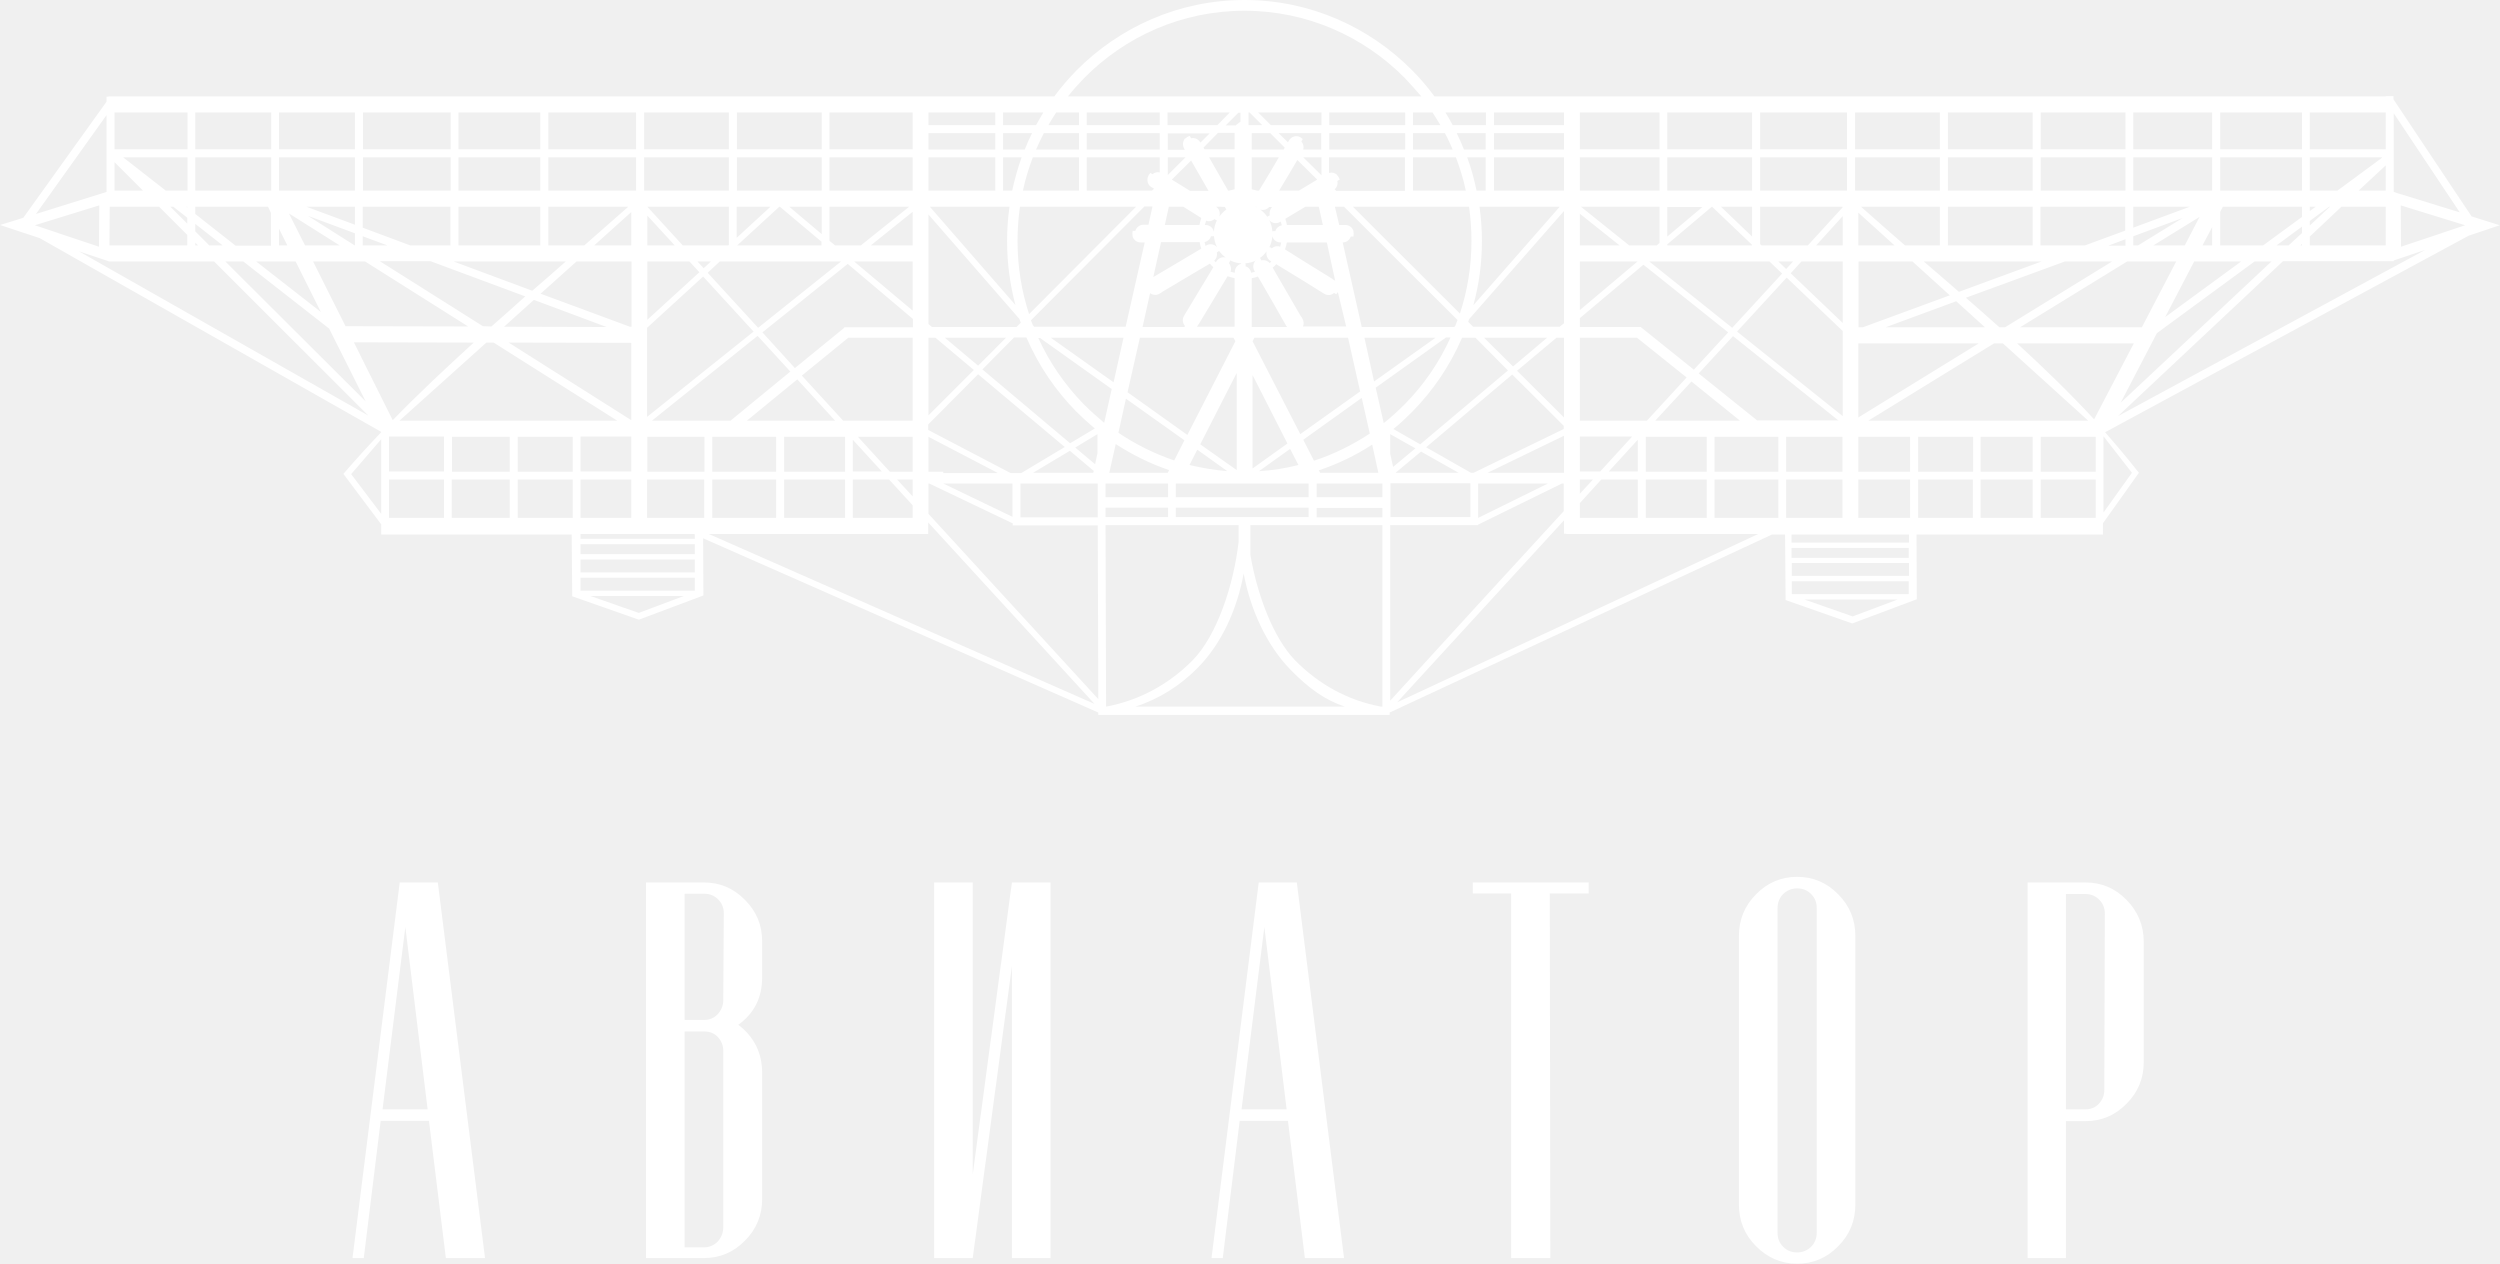
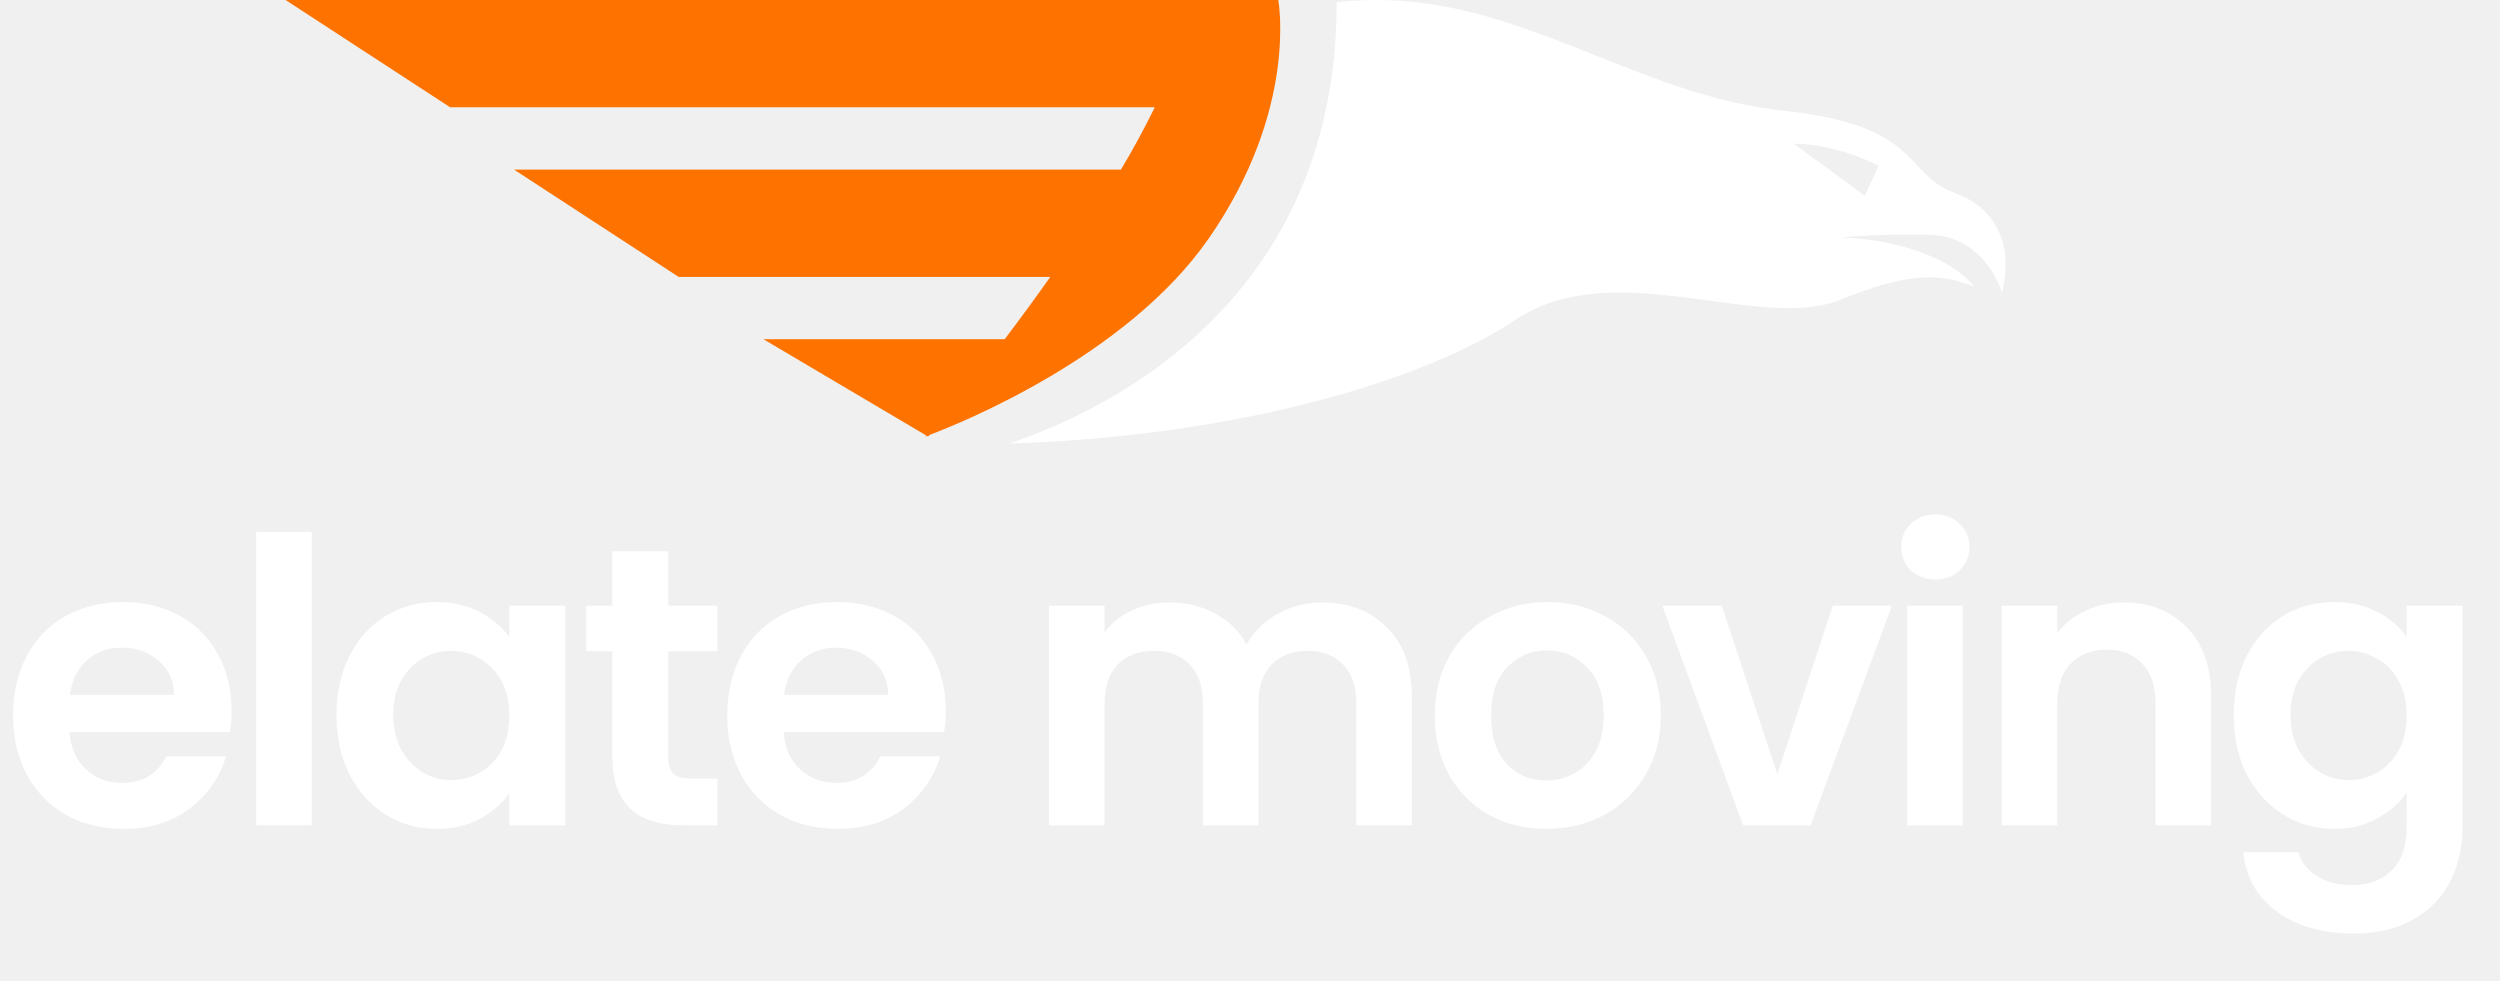
- <svg xmlns="http://www.w3.org/2000/svg" width="186" height="94" viewBox="0 0 186 94" fill="none">
-   <g clip-path="url(#clip0_601_4087)">
-     <path fill-rule="evenodd" clip-rule="evenodd" d="M75.925 35.974V38.491H81.673V35.974H75.925ZM86.903 36.993V35.974H82.252V36.993H86.903ZM86.903 38.471V37.772H82.252V38.471H86.903ZM97.96 37.792V38.491H102.85V37.792H97.96ZM97.96 35.974V36.993H102.85V35.974H97.96ZM97.361 36.993V35.974H87.481V36.993H97.361ZM97.361 38.471V37.772H87.481V38.471H97.361ZM109.396 38.471V35.954H103.449V38.471H109.396ZM58.341 32.498V35.095H62.872V32.498H58.341ZM52.992 32.498V35.095H57.742V32.498H52.992ZM43.192 41.227H51.694V40.488H43.192V41.227ZM43.192 42.586H51.694V41.627H43.192V42.586ZM43.192 43.944H51.694V42.985H43.192V43.944ZM38.521 32.498V35.095H42.613V32.498H38.521ZM33.631 32.498V35.095H37.922V32.498H33.631ZM13.931 8.369H8.523V11.106H13.951V8.369H13.931ZM20.758 17.018V18.257H21.376L20.758 17.018ZM20.179 11.705H14.53V14.182H20.179V11.705ZM20.179 8.369H14.53V11.106H20.179V8.369ZM26.406 11.705H20.758V14.182H26.406V11.705ZM26.406 8.369H20.758V11.106H26.406V8.369ZM33.532 11.705H27.005V14.182H33.532V11.705ZM33.532 8.369H27.005V11.106H33.532V8.369ZM40.198 15.38H34.11V18.257H40.198V15.38ZM40.198 11.705H34.11V14.182H40.198V11.705ZM40.198 8.369H34.11V11.106H40.198V8.369ZM47.323 11.705H40.797V14.182H47.323V11.705V11.705ZM47.323 8.369H40.797V11.106H47.323V8.369V8.369ZM54.229 11.705H47.922V14.182H54.229V11.705ZM54.229 8.369H47.922V11.106H54.229V8.369ZM61.135 11.705H54.828V14.182H61.135V11.705ZM61.135 8.369H54.828V11.106H61.135V8.369ZM86.284 9.907H80.855V11.126H86.284V9.907ZM86.284 8.369H80.855V9.308H86.284V8.369ZM104.546 9.907H98.898V11.126H104.546V9.907ZM104.546 8.369H98.898V9.308H104.546V8.369ZM130.354 11.705H124.047V14.182H130.354V11.705ZM130.354 8.369H124.047V11.106H130.354V8.369ZM137.419 11.705H130.952V14.182H137.419V11.705ZM137.419 8.369H130.952V11.106H137.419V8.369ZM144.325 11.705H138.018V14.182H144.325V11.705ZM144.325 8.369H138.018V11.106H144.325V8.369ZM151.231 18.257V15.38H144.924V18.257H151.231ZM151.231 11.705H144.924V14.182H151.231V11.705ZM151.231 8.369H144.924V11.106H151.231V8.369ZM158.137 11.705H151.83V14.182H158.137V11.705ZM158.137 8.369H151.83V11.106H158.137V8.369ZM164.584 16.898L163.865 18.257H164.584V16.898ZM164.584 11.705H158.716V14.182H164.584V11.705ZM164.584 8.369H158.716V11.106H164.584V8.369ZM171.27 11.705H165.183V14.182H171.27V11.705ZM171.27 8.369H165.183V11.106H171.27V8.369ZM177.497 8.369H171.849V11.106H177.497V8.369ZM10.638 14.182L8.523 12.065V14.182H10.638ZM14.73 18.257L14.53 18.057V18.257H14.73ZM19.061 19.455L23.871 23.21L21.995 19.455H19.061ZM14.53 15.92L17.524 18.277H20.159V15.84L19.939 15.38H14.53V15.92ZM13.852 15.38L13.931 15.44V15.38H13.852ZM9.161 11.705L12.335 14.182H13.951V11.705H9.161ZM13.931 16.199L12.894 15.38H12.674L13.931 16.639V16.199ZM16.566 18.257L14.53 16.659V17.218L15.568 18.257H16.566ZM24.49 24.449L18.103 19.455H16.766L27.204 29.862L24.49 24.449ZM25.268 18.257L21.496 15.88L22.694 18.257H25.268ZM27.165 19.455H23.292L25.707 24.269L34.829 24.289L27.165 19.455ZM26.985 16.938L30.518 18.257H33.511V15.38H26.985V16.938ZM22.793 15.38L26.406 16.719V15.38H22.793ZM26.406 17.358L22.913 16.059L26.386 18.257H26.406V17.358ZM28.821 18.257L26.985 17.578V18.257H28.821ZM163.646 16.139L160.213 18.257H162.548L163.646 16.139ZM150.293 24.349H159.354L161.909 19.455H158.257L150.293 24.349ZM158.137 17.797L156.86 18.277H158.137V17.797ZM162.388 16.219L158.716 17.578V18.257H159.075L162.388 16.219ZM158.716 16.938L162.927 15.38H158.716V16.938ZM155.123 18.257L158.117 17.158V15.38H151.81V18.257H155.123ZM171.27 18.137L171.15 18.257H171.27V18.137ZM174.204 15.38L171.849 17.598V18.257H177.497V15.38H174.204ZM177.497 12.304L175.481 14.182H177.497V12.304V12.304ZM167.737 19.455L160.472 24.788L157.778 29.962L168.995 19.455H167.737ZM171.27 16.858L169.374 18.257H170.272L171.27 17.338V16.858ZM173.286 15.38L171.849 16.439V16.779L173.346 15.38H173.286ZM173.905 14.182L177.158 11.785L177.238 11.705H171.849V14.182H173.905ZM171.849 15.7L172.288 15.38H171.849V15.7ZM168.376 18.257L171.27 16.139V15.38H165.382L165.183 15.76V18.257H168.376ZM161.091 23.59L166.739 19.455H163.246L161.091 23.59ZM28.941 35.075H33.032V32.478H28.941V35.075ZM48.162 32.498V35.095H52.413V32.498H48.162ZM46.964 35.075V32.478H43.192V35.075H46.964ZM46.964 25.507L37.843 25.488L46.964 31.26V25.507ZM138.258 31.06L147.219 25.547H138.258V31.06ZM82.292 52.573C84.787 52.114 87.002 50.875 88.719 49.137C90.555 47.28 91.793 43.484 92.152 40.309V39.07H82.252L82.292 52.573ZM100.056 52.573C98.618 52.093 97.401 51.255 96.004 49.816C94.228 47.999 93.01 45.302 92.531 42.666C92.052 45.282 90.914 47.859 89.118 49.677C87.821 50.995 86.264 51.994 84.467 52.573H100.056V52.573ZM93.03 39.07V41.287C93.529 44.224 94.727 47.459 96.363 49.137C98.1 50.895 100.255 52.114 102.75 52.573H102.85V39.07H93.03ZM117.54 11.705V14.182H123.468V11.705H117.54ZM117.54 8.369V11.106H123.468V8.369H117.54ZM116.362 9.308V8.369H111.153V9.308H116.362ZM116.362 11.126V9.907H111.153V11.126H116.362ZM116.362 14.182V11.705H111.153V14.182H116.362ZM69.079 11.705V14.182H74.049V11.705H69.079ZM69.079 9.907V11.126H74.049V9.907H69.079ZM69.079 8.369V9.308H74.049V8.369H69.079ZM67.901 11.126V8.369H61.714V11.106H67.901V11.126ZM67.901 14.182V11.705H61.714V14.182H67.901ZM126.981 32.498H122.45V35.095H126.981V32.498ZM132.31 32.498H127.559V35.095H132.31V32.498ZM137.08 32.498H132.889V35.095H137.08V32.498ZM142.11 32.498H138.258V35.095H142.11V32.498ZM146.78 32.498H142.708V35.095H146.8V32.498H146.78ZM151.231 32.498H147.359V35.095H151.231V32.498ZM155.921 32.498H151.83V35.095H155.921V32.498ZM33.032 38.531V35.675H28.941V38.531H33.032ZM37.922 38.531V35.675H33.611V38.531H37.922ZM42.613 38.531V35.675H38.521V38.531H42.613ZM46.964 38.531V35.675H43.192V38.531H46.964ZM52.393 38.531V35.675H48.142V38.531H52.393ZM57.742 38.531V35.675H52.992V38.531H57.742ZM62.872 38.531V35.675H58.341V38.531H62.872ZM126.981 38.531V35.675H122.45V38.531H126.981ZM132.31 38.531V35.675H127.559V38.531H132.31ZM137.08 38.531V35.675H132.889V38.531H137.08ZM142.11 38.531V35.675H138.258V38.531H142.11ZM146.78 38.531V35.675H142.708V38.531H146.78ZM151.231 38.531V35.675H147.359V38.531H151.231ZM155.921 38.531V35.675H151.83V38.531H155.921ZM183.405 16.759L178.615 15.28L178.635 18.357L183.405 16.759ZM180.431 18.596L178.096 19.375V19.435H177.897H177.877H169.853L157.578 30.96L180.431 18.596ZM178.336 14.362L183.006 15.8L178.096 8.429V14.282L178.336 14.362ZM7.924 14.282V8.569L2.675 15.92L7.924 14.282ZM8.143 18.257H13.931V17.478L11.836 15.38H8.163L8.143 18.257ZM5.868 18.696L27.404 30.921L15.928 19.455H8.143H8.083V19.435L5.868 18.696ZM43.93 44.343L47.523 45.602L50.876 44.343H43.93ZM133.308 43.245V44.204H142.01V43.245H133.308ZM133.308 41.886V42.845H142.03V41.886H133.308ZM133.288 40.768V41.507H142.01V40.768H133.288ZM142.03 39.769H133.288V40.368H142.03V39.769ZM134.246 44.603L137.838 45.861L141.192 44.603H134.246ZM28.362 32.678L26.127 35.275L28.362 38.231V32.678ZM36.186 25.488L29.719 31.3H45.926L36.725 25.488H36.186ZM39.719 22.311L37.503 24.309L45.128 24.329L39.719 22.311ZM42.892 19.455L40.218 21.852L46.864 24.309H46.984V19.455H42.892ZM46.964 15.78L44.21 18.257H46.964V15.78ZM50.197 18.257L48.162 16.04V18.257H50.197ZM62.133 31.3L59.319 28.224L55.566 31.3H62.133ZM65.606 35.075L63.45 32.718V35.075H65.606ZM67.901 37.592L66.145 35.675H63.45V38.531H67.901V37.592ZM52.732 39.729L81.434 52.373L69.059 38.87V39.729H67.881H52.732ZM51.714 39.769L51.635 39.729H43.192V40.089H51.694V39.769H51.714ZM66.744 35.675L67.901 36.933V35.675H66.744ZM63.83 32.498L66.205 35.095H67.901V32.498H63.83ZM59.658 27.944L62.732 31.3H67.901V25.128H63.111L59.658 27.944ZM43.471 18.257C44.569 17.298 45.647 16.339 46.745 15.38H40.797V18.257H43.471ZM39.599 21.632C40.437 20.913 41.256 20.194 42.094 19.455H33.751L39.599 21.632ZM36.565 24.289C37.404 23.55 38.242 22.811 39.08 22.052L32.035 19.435H28.262L35.927 24.269L36.565 24.289ZM29.22 31.26C31.156 29.263 33.192 27.365 35.248 25.488L26.326 25.468L29.22 31.26ZM150.073 25.547C152.049 27.365 153.985 29.223 155.802 31.2L158.756 25.547H150.073V25.547ZM146.261 22.152C147.099 22.871 147.918 23.61 148.756 24.349H149.175L157.139 19.455H153.626L146.261 22.152ZM143.128 19.455C144.006 20.214 144.884 20.953 145.742 21.712L151.89 19.455H143.128ZM138.457 15.38C139.535 16.339 140.633 17.298 141.73 18.257H144.325V15.38H138.457ZM122.53 31.3L125.484 28.084L121.791 25.128H117.54V31.3H122.53ZM119.057 35.075L121.432 32.478H117.54V35.075H119.057ZM117.54 36.733L118.518 35.675H117.54V36.733ZM116.362 38.711L103.948 52.253L130.813 39.729H116.522V39.709H116.362V38.711ZM119.137 35.675L117.54 37.432V38.531H121.851V35.675H119.137ZM121.851 32.718L119.695 35.075H121.851V32.718ZM125.843 28.384L123.148 31.3H129.456L125.843 28.384ZM137.08 16.099L135.124 18.257H137.1V16.099H137.08ZM140.952 18.257L138.258 15.82V18.257H140.952ZM145.064 21.972L142.289 19.455H138.277V24.349H138.597L145.064 21.972ZM147.678 24.349L145.543 22.411L140.293 24.349H147.678ZM155.363 31.3L149.016 25.547H148.357L138.996 31.3H155.363ZM156.5 38.131L158.616 35.175L156.5 32.459V38.131ZM61.135 17.997L58.022 15.38H57.981L54.848 18.257H61.115V17.997H61.135ZM63.55 19.455L67.901 23.11V19.455H63.55ZM58.72 15.38L61.135 17.418V15.38H58.72ZM54.828 17.677L57.323 15.38H54.808V17.677H54.828ZM54.189 18.257L54.229 18.217V15.38H48.162L50.796 18.257H54.189ZM52.353 19.954L52.892 19.455H51.894L52.353 19.954ZM48.162 23.79L52.034 20.254L51.295 19.455H48.162V23.79ZM133.228 20.334L137.1 24.029V19.455H134.026L133.228 20.334ZM132.31 19.455L132.889 20.014L133.407 19.455H132.31ZM130.952 18.157L131.052 18.257H134.505L137.08 15.44V15.38H130.952V18.157V18.157ZM128.038 15.38L130.354 17.598V15.38H128.038ZM124.047 17.598L126.661 15.4H124.047V17.598ZM117.54 23.07L121.831 19.455H117.54V23.07ZM130.354 18.217L127.38 15.38H127.36L124.047 18.177V18.257H130.354V18.217ZM56.365 24.988L48.501 31.3H54.349L58.8 27.645L56.365 24.988ZM63.071 19.635L56.724 24.728L59.139 27.385L62.812 24.389V24.349H67.921V23.73L63.071 19.635ZM67.901 15.76L64.788 18.257H67.901V15.76ZM64.049 18.257L67.642 15.38H61.714V17.917L62.133 18.257H64.049ZM56.405 24.389L62.572 19.455H53.551L52.652 20.294L56.405 24.389ZM48.162 31L56.066 24.669L52.313 20.574L48.142 24.389V31H48.162ZM129.236 24.669L137.1 30.96V24.629L132.928 20.654L129.236 24.669ZM122.709 19.455L128.877 24.389L132.589 20.354L131.651 19.455H122.709ZM117.62 15.38L121.212 18.257H123.268L123.468 18.077V15.38H117.62ZM120.494 18.257L117.54 15.9V18.257H120.494ZM128.577 24.728L122.27 19.695L117.54 23.67V24.329H122.091V24.349L126.023 27.505L128.577 24.728ZM136.801 31.3L128.937 25.008L126.382 27.785L130.733 31.28H136.801V31.3ZM93.908 9.308L92.97 8.369H92.89V9.308H93.908ZM112.869 27.585L116.362 31.06V25.128H115.803L112.869 27.585ZM110.414 25.128L112.57 27.265L115.105 25.128H110.414ZM96.962 11.705L98.319 13.043V11.705H96.962V11.705ZM93.609 8.369L94.547 9.308H98.319V8.369H93.609ZM90.575 9.308L91.493 8.369H86.862V9.308H90.575ZM86.882 13.023L88.2 11.705H86.882V13.023ZM72.771 27.205L74.847 25.128H70.296L72.771 27.205ZM69.079 30.901L72.452 27.525L69.598 25.128H69.079V30.901V30.901ZM102.231 28.384L106.802 25.128H101.513L102.231 28.384ZM96.742 32.299L101.193 29.123L100.295 25.128H93.329L93.19 25.388L96.742 32.299ZM93.19 34.855L95.784 32.998L93.19 27.904V34.855ZM89.298 33.058L92.012 34.975V27.745L89.298 33.058ZM83.889 29.183L88.34 32.359L91.912 25.388L91.772 25.128H84.807L83.889 29.183ZM78.18 25.128L82.851 28.444L83.589 25.128H78.18V25.128ZM74.208 35.175L69.079 32.498V35.095H70.177V35.195H74.208V35.175ZM79.597 33.537L76.863 35.175H81.334L81.374 35.035L79.597 33.537ZM81.653 32.299L79.997 33.297L81.474 34.536L81.653 33.717V32.299ZM69.079 31.999L75.186 35.195H75.985L79.218 33.258L72.771 27.845L69.059 31.58V31.999H69.079ZM106.103 33.278L109.436 35.175H109.636L116.342 31.919V31.68L112.51 27.864L106.103 33.278ZM105.305 33.357L103.429 32.299V33.757L103.648 34.736L105.305 33.357ZM108.518 35.175L105.724 33.597L103.828 35.175H108.518ZM116.362 32.419L110.674 35.175H116.362V32.419ZM75.326 38.93L69.139 35.974H69.079V38.231C73.29 42.825 77.502 47.419 81.713 52.014L81.673 39.09H75.925H75.346V38.93H75.326ZM70.177 35.974L75.326 38.451V35.974H70.177ZM109.975 38.531L115.165 35.974H109.975V38.531ZM116.203 35.974L109.975 39.03V39.07H109.377H103.429V52.133C107.72 47.419 112.031 42.725 116.342 38.031V35.974H116.203ZM107.161 9.308C106.981 8.989 106.782 8.689 106.582 8.369H105.125V9.308H107.161ZM108.079 11.126C107.9 10.706 107.72 10.307 107.5 9.907H105.125V11.126H108.079ZM109.057 14.182C108.878 13.323 108.618 12.504 108.319 11.705H105.125V14.182H109.057ZM108.618 23.33C109.177 21.632 109.476 19.815 109.476 17.937C109.476 17.058 109.416 16.219 109.297 15.38H100.654L108.618 23.33ZM102.95 31.48C103.509 31.04 104.027 30.561 104.526 30.062C105.924 28.643 107.081 26.966 107.92 25.108H107.58L102.351 28.843L102.95 31.48ZM97.76 34.276C99.237 33.797 100.634 33.098 101.912 32.259L101.313 29.602L96.962 32.718L97.76 34.276ZM93.669 35.055C94.687 34.995 95.665 34.836 96.603 34.596L95.984 33.397L93.669 35.055ZM88.499 34.596C89.417 34.816 90.355 34.975 91.313 35.055L89.078 33.457L88.499 34.596ZM83.21 32.199C84.487 33.058 85.885 33.757 87.362 34.256L88.12 32.758L83.769 29.662L83.21 32.199ZM77.242 25.128C78.081 26.986 79.238 28.643 80.635 30.082C81.114 30.561 81.633 31.02 82.152 31.46L82.711 28.943L77.382 25.148H77.242V25.128ZM75.885 15.38C75.765 16.219 75.705 17.078 75.705 17.937C75.705 19.835 76.005 21.672 76.564 23.37L84.527 15.38H75.885ZM76.843 11.705C76.544 12.504 76.284 13.323 76.105 14.182H80.276V11.705H76.843ZM77.661 9.907C77.462 10.307 77.262 10.706 77.082 11.126H80.276V9.907H77.661ZM78.579 8.369C78.38 8.669 78.18 8.989 78.001 9.308H80.276V8.369H78.579ZM104.526 5.813C101.473 2.717 97.241 0.799 92.591 0.799C87.92 0.799 83.709 2.717 80.655 5.813C80.236 6.252 79.837 6.691 79.458 7.171H105.744C105.345 6.711 104.946 6.252 104.526 5.813ZM77.082 9.308C77.262 8.989 77.442 8.689 77.621 8.369H74.627V9.308H77.082ZM76.244 11.126C76.404 10.706 76.584 10.307 76.783 9.907H74.627V11.126H76.244ZM75.306 14.182C75.486 13.343 75.725 12.504 76.005 11.705H74.627V14.182H75.306ZM75.546 22.691C75.147 21.173 74.927 19.595 74.927 17.937C74.927 17.058 74.987 16.219 75.107 15.38H69.179L75.546 22.691ZM75.945 24.009L75.845 23.73L69.079 15.96V24.109L69.338 24.329H75.626L75.945 24.009ZM81.454 31.879C80.975 31.48 80.516 31.06 80.076 30.621C78.52 29.043 77.262 27.185 76.364 25.108H75.446L73.091 27.485L79.617 32.978L81.454 31.879ZM86.982 34.975C85.565 34.496 84.248 33.837 83.01 33.038L82.531 35.175H86.882L86.982 34.975ZM102.091 33.078C100.874 33.877 99.537 34.516 98.12 34.995L98.219 35.175H102.55L102.091 33.078ZM108.778 25.128C107.88 27.205 106.622 29.063 105.065 30.641C104.626 31.08 104.167 31.52 103.668 31.919L105.664 33.058L112.191 27.565L109.776 25.128H108.778ZM109.297 23.75L109.237 23.949L109.596 24.309H116.043L116.362 24.049V15.7L109.297 23.75ZM110.075 15.38C110.195 16.219 110.255 17.078 110.255 17.937C110.255 19.595 110.035 21.193 109.616 22.711L116.043 15.38H110.075ZM109.157 11.705C109.456 12.504 109.676 13.323 109.856 14.182H110.534V11.705H109.157ZM108.379 9.907C108.578 10.307 108.758 10.706 108.917 11.126H110.534V9.907H108.379ZM107.54 8.369C107.72 8.669 107.92 8.989 108.079 9.308H110.554V8.369H107.54ZM92.591 0C97.461 0 101.892 2.017 105.085 5.253C105.684 5.853 106.223 6.492 106.722 7.171H177.497V7.151H178.076V7.391L183.884 16.099L185.98 16.759L183.665 17.538L156.62 32.159C157.478 33.138 158.317 34.136 159.135 35.175L156.46 38.93V39.769H156.42H142.589L142.609 44.583L137.818 46.381L137.739 46.361L132.849 44.643L132.809 39.769H131.831L103.389 53.012V53.152V53.192H81.733H81.713V53.012L52.313 40.049L52.333 44.303L47.543 46.101L47.463 46.081L42.573 44.363L42.533 39.769H28.362V39.01L25.548 35.255C26.466 34.196 27.404 33.158 28.362 32.159V32.139L28.342 32.119L2.954 17.717L0 16.739L1.178 16.379L1.736 16.199L7.924 7.57V7.191H8.064V7.171H78.44C78.939 6.492 79.498 5.853 80.076 5.253C83.29 2.017 87.701 0 92.591 0ZM91.513 15.4L91.553 15.38H91.533L91.513 15.4ZM90.715 16.119C90.874 15.9 91.054 15.72 91.273 15.56L91.234 15.58L91.134 15.4L90.814 15.38H90.475C90.695 15.52 90.794 15.8 90.735 16.059V16.079L90.715 16.119ZM90.316 17.238C90.335 16.918 90.415 16.619 90.555 16.359L90.515 16.399L90.355 16.299C90.176 16.459 89.936 16.499 89.737 16.419L89.637 16.739H89.697C89.976 16.739 90.216 16.918 90.296 17.178V17.198L90.316 17.238ZM90.535 18.377C90.415 18.117 90.335 17.837 90.316 17.538L90.296 17.578H90.096C90.036 17.797 89.856 17.957 89.617 18.017L89.697 18.297L89.757 18.257C89.996 18.117 90.296 18.157 90.495 18.337V18.357L90.535 18.377ZM91.234 19.195C91.014 19.036 90.834 18.856 90.675 18.636L90.695 18.676L90.535 18.776C90.575 18.996 90.515 19.235 90.335 19.395L90.415 19.475L90.455 19.515L90.495 19.455C90.635 19.215 90.914 19.096 91.174 19.155H91.194L91.234 19.195ZM92.351 19.595C92.032 19.575 91.752 19.495 91.493 19.355L91.533 19.395L91.433 19.575C91.573 19.755 91.633 19.994 91.553 20.214L91.872 20.294V20.234C91.872 19.954 92.052 19.715 92.311 19.635H92.331L92.351 19.595ZM93.469 19.375C93.21 19.495 92.93 19.575 92.631 19.595L92.671 19.615V19.815C92.89 19.875 93.05 20.074 93.09 20.294L93.369 20.214L93.329 20.154C93.19 19.915 93.23 19.615 93.389 19.415H93.409L93.469 19.375ZM94.267 18.656C94.108 18.876 93.928 19.076 93.709 19.215L93.749 19.195L93.848 19.375C94.068 19.315 94.307 19.395 94.467 19.575L94.547 19.495L94.587 19.455L94.527 19.415C94.287 19.275 94.188 18.996 94.228 18.716V18.696L94.267 18.656ZM94.667 17.538C94.647 17.857 94.567 18.157 94.427 18.416L94.467 18.377L94.627 18.476C94.806 18.317 95.046 18.277 95.245 18.357L95.325 18.037H95.265C94.986 18.037 94.746 17.857 94.667 17.598V17.578V17.538ZM94.447 16.399C94.567 16.659 94.647 16.938 94.667 17.238L94.687 17.198H94.886C94.946 16.978 95.126 16.819 95.365 16.759L95.285 16.479L95.225 16.519C94.986 16.659 94.687 16.619 94.487 16.439V16.419L94.447 16.399ZM93.749 15.58C93.968 15.74 94.148 15.92 94.307 16.159L94.287 16.119L94.467 16.02C94.427 15.8 94.487 15.56 94.647 15.4H94.427C94.267 15.58 94.028 15.66 93.808 15.6H93.788L93.749 15.58ZM93.409 15.38L93.489 15.42L93.449 15.38H93.409ZM99.537 21.732L99.417 21.892L99.257 21.792C99.058 21.972 98.758 22.012 98.519 21.852L98.479 21.832L96.942 20.873L94.946 19.655L94.846 19.775L94.687 19.915L95.485 21.293L96.782 23.53L96.802 23.55L96.822 23.57L96.902 23.71C97.002 23.89 97.022 24.109 96.942 24.289H100.155L99.537 21.732ZM98.718 18.037H98.08H95.744C95.704 18.217 95.665 18.396 95.605 18.556L96.942 19.395L99.138 20.753L99.157 20.773L99.177 20.794L99.317 20.873L99.337 20.893L98.718 18.037ZM99.636 16.739H99.876H99.916H99.936H100.096C100.375 16.739 100.614 16.918 100.694 17.178V17.198L100.714 17.398L100.694 17.598H100.495C100.415 17.857 100.175 18.037 99.896 18.037L101.313 24.329H108.199L108.279 24.229L108.438 23.81L99.996 15.38H99.317L99.636 16.739ZM97.122 15.38L95.625 16.279C95.684 16.439 95.724 16.579 95.744 16.739H98.419L98.12 15.38H97.122ZM98.898 12.864C99.097 12.804 99.317 12.864 99.477 13.003V13.023L99.597 13.183L99.676 13.363L99.497 13.463C99.557 13.682 99.477 13.922 99.297 14.082L99.417 14.202H104.526V11.705H98.878V12.864H98.898ZM96.523 11.905L95.944 12.884L95.166 14.182H96.643L98 13.363L96.523 11.905ZM95.824 10.586L95.904 10.447C96.044 10.207 96.323 10.087 96.583 10.147H96.603L96.782 10.227L96.922 10.347L96.822 10.527C96.962 10.686 97.022 10.906 96.962 11.126H98.299V9.907H95.126L95.824 10.586ZM93.13 11.705V14.082L93.529 14.182H93.669L94.467 12.864L95.146 11.705H93.13V11.705ZM93.13 9.907V11.126H95.505L95.585 10.986L94.507 9.907H93.13ZM91.952 9.308L92.291 9.048V8.389H92.132L91.194 9.328H91.952V9.308ZM89.956 11.705L90.216 12.165L91.373 14.182H91.453L91.852 14.082V12.484V11.705H89.956ZM89.537 10.986L89.617 11.106H91.852V9.887H90.615L89.537 10.986ZM88.14 11.126L88.1 11.046C87.96 10.806 88 10.507 88.16 10.307H88.18L88.34 10.187L88.519 10.107L88.619 10.287C88.878 10.227 89.158 10.347 89.298 10.586L89.317 10.607L89.996 9.927H86.882V11.146H88.14V11.126ZM87.182 13.363L88.06 13.902L88.539 14.202H89.916L89.517 13.503L88.619 11.945L87.182 13.363ZM85.865 14.042L85.825 14.022L85.805 14.002L85.665 13.922C85.425 13.782 85.326 13.503 85.386 13.223V13.203L85.465 13.023L85.585 12.864L85.745 12.963C85.904 12.824 86.104 12.784 86.284 12.824V11.705H80.855V14.182H85.705L85.865 14.042ZM86.663 16.739H89.238C89.278 16.559 89.317 16.379 89.377 16.219L88.04 15.38H88.02H86.962L86.663 16.739ZM85.166 18.037H84.867C84.587 18.037 84.348 17.857 84.268 17.598V17.578L84.248 17.378L84.268 17.178H84.467C84.547 16.918 84.787 16.719 85.066 16.719H85.106H85.445L85.745 15.36H85.146L76.703 23.83L76.843 24.189L76.943 24.309H83.749L85.166 18.037ZM85.805 20.614L87.362 19.695L89.377 18.496C89.317 18.337 89.278 18.197 89.258 18.017H87.681H86.383L85.805 20.614ZM88.12 24.329L88.16 24.249C87.98 24.049 87.94 23.73 88.1 23.49L88.12 23.45L89.058 21.892L90.276 19.875L90.156 19.775L90.016 19.615L88.659 20.414L86.443 21.732L86.423 21.752L86.403 21.772L86.264 21.852C86.044 21.992 85.765 21.952 85.565 21.812L85.006 24.329H88.12V24.329ZM91.852 24.329V23.051V20.694C91.673 20.654 91.513 20.614 91.333 20.554L90.515 21.912L89.178 24.129L89.158 24.149L89.138 24.169L89.058 24.309H91.852V24.329ZM93.13 22.291V24.329H95.764L95.684 24.229L95.665 24.189L94.766 22.611L93.589 20.574C93.429 20.634 93.289 20.674 93.13 20.694V22.291ZM7.385 15.28L2.595 16.759L7.365 18.357L7.385 15.28Z" fill="white" />
-     <path fill-rule="evenodd" clip-rule="evenodd" d="M153.706 66.475V82.535H155.163C155.562 82.535 155.902 82.395 156.161 82.115C156.42 81.835 156.56 81.496 156.56 81.117L156.6 67.973C156.6 67.554 156.46 67.214 156.181 66.935C155.901 66.655 155.562 66.515 155.143 66.515H153.706V66.475ZM153.706 83.394V93.6H150.852V65.656H155.163C156.341 65.656 157.359 66.076 158.217 66.954C159.055 67.813 159.494 68.852 159.494 70.051V79.019C159.494 80.218 159.075 81.256 158.217 82.115C157.378 82.974 156.361 83.413 155.163 83.413H153.706V83.394ZM135.164 91.723V67.554C135.164 67.134 135.024 66.795 134.745 66.515C134.465 66.235 134.126 66.096 133.707 66.096C133.308 66.096 132.968 66.235 132.669 66.515C132.39 66.795 132.25 67.154 132.25 67.554V91.723C132.25 92.142 132.39 92.482 132.669 92.762C132.948 93.041 133.288 93.181 133.707 93.181C134.106 93.181 134.445 93.041 134.745 92.762C135.024 92.482 135.164 92.122 135.164 91.723ZM138.038 69.631V89.626C138.038 90.824 137.619 91.863 136.761 92.722C135.922 93.581 134.904 94.02 133.707 94.02C132.529 94.02 131.511 93.581 130.653 92.722C129.795 91.863 129.376 90.824 129.376 89.626V69.631C129.376 68.433 129.795 67.394 130.653 66.535C131.491 65.676 132.509 65.237 133.707 65.237C134.884 65.237 135.902 65.656 136.761 66.535C137.619 67.394 138.038 68.433 138.038 69.631ZM118.199 65.656V66.475H115.304L115.344 93.6H112.43V66.475H109.576V65.656H118.199ZM92.371 82.535H95.725L94.068 68.972L92.371 82.535ZM97.082 93.6L95.824 83.394H92.232L90.974 93.6H90.136L93.649 65.656H96.483L99.996 93.6H97.082ZM78.16 93.6H75.286V71.888L72.372 93.6H69.498V65.656H72.372V87.368L75.286 65.656H78.16V93.6ZM53.81 74.425L53.85 67.953C53.85 67.534 53.71 67.194 53.431 66.915C53.151 66.635 52.812 66.495 52.393 66.495H50.936V75.883H52.393C52.792 75.883 53.132 75.743 53.411 75.444C53.67 75.144 53.81 74.805 53.81 74.425ZM53.81 91.303V78.16C53.81 77.781 53.67 77.441 53.411 77.162C53.151 76.882 52.812 76.742 52.393 76.742H50.936V92.802H52.393C52.772 92.802 53.092 92.662 53.391 92.382C53.67 92.062 53.81 91.723 53.81 91.303ZM56.704 70.031V72.727C56.704 74.225 56.105 75.404 54.928 76.243C56.105 77.141 56.704 78.34 56.704 79.818V89.206C56.704 90.405 56.285 91.443 55.427 92.302C54.589 93.161 53.571 93.6 52.373 93.6H48.062V65.656H52.373C53.551 65.656 54.569 66.076 55.427 66.954C56.285 67.813 56.704 68.832 56.704 70.031ZM28.462 82.535H31.815L30.158 68.972L28.462 82.535ZM33.172 93.6L31.915 83.394H28.322L27.065 93.6H26.226L29.739 65.656H32.574L36.086 93.6H33.172Z" fill="white" />
-   </g>
-   <defs>
-     <clipPath id="clip0_601_4087">
-       <rect width="186" height="94" fill="white" />
-     </clipPath>
-   </defs>
+ <svg xmlns="http://www.w3.org/2000/svg" width="181" height="71" fill="none">
+   <path d="M16.767 51.456a9.48 9.48 0 01-.115 1.55H5.024c.096 1.148.498 2.048 1.206 2.699.708.65 1.579.976 2.613.976 1.492 0 2.555-.641 3.186-1.924h4.335c-.459 1.532-1.34 2.795-2.64 3.79-1.302.976-2.9 1.464-4.795 1.464-1.532 0-2.91-.335-4.135-1.005a7.396 7.396 0 01-2.842-2.9C1.282 54.864.947 53.428.947 51.8c0-1.646.335-3.09 1.005-4.335.67-1.244 1.608-2.201 2.814-2.871 1.206-.67 2.593-1.005 4.163-1.005 1.512 0 2.861.326 4.048.976a6.734 6.734 0 012.785 2.785c.67 1.187 1.005 2.555 1.005 4.106zm-4.163-1.149c-.02-1.033-.393-1.856-1.12-2.469-.727-.631-1.617-.947-2.67-.947-.995 0-1.838.306-2.527.919-.67.593-1.081 1.425-1.234 2.497h7.55zm9.967-11.8v21.246h-4.02V38.508h4.02zm1.79 13.236c0-1.608.315-3.034.947-4.278.65-1.244 1.521-2.201 2.613-2.871 1.11-.67 2.344-1.005 3.703-1.005 1.187 0 2.22.24 3.1.718.9.478 1.618 1.081 2.154 1.809v-2.268h4.048v15.905h-4.048v-2.326c-.517.747-1.235 1.369-2.153 1.867-.9.478-1.943.717-3.13.717a6.831 6.831 0 01-3.674-1.033c-1.091-.69-1.962-1.656-2.613-2.9-.632-1.263-.948-2.708-.948-4.335zm12.517.057c0-.976-.191-1.808-.574-2.498-.383-.708-.9-1.244-1.55-1.607a4.064 4.064 0 00-2.096-.575 4.07 4.07 0 00-2.068.546c-.631.364-1.148.9-1.55 1.608-.383.689-.574 1.512-.574 2.469 0 .957.191 1.799.574 2.526.402.708.919 1.254 1.55 1.637.651.383 1.34.574 2.068.574a4.22 4.22 0 002.095-.546 4.177 4.177 0 001.55-1.607c.384-.709.575-1.55.575-2.527zm11.505-4.65v7.693c0 .536.124.929.373 1.178.268.23.708.344 1.32.344h1.867v3.388h-2.526c-3.388 0-5.082-1.646-5.082-4.938v-7.666H42.44v-3.301h1.895v-3.934h4.048v3.934h3.56v3.301h-3.56zm20.088 4.306a9.48 9.48 0 01-.115 1.55H56.73c.096 1.148.498 2.048 1.206 2.699.708.65 1.579.976 2.612.976 1.493 0 2.555-.641 3.187-1.924h4.335c-.46 1.532-1.34 2.795-2.641 3.79-1.302.976-2.9 1.464-4.795 1.464-1.53 0-2.909-.335-4.134-1.005a7.396 7.396 0 01-2.842-2.9c-.67-1.243-1.005-2.679-1.005-4.306 0-1.646.335-3.09 1.005-4.335.67-1.244 1.608-2.201 2.813-2.871 1.206-.67 2.594-1.005 4.163-1.005 1.512 0 2.862.326 4.048.976a6.734 6.734 0 012.785 2.785c.67 1.187 1.005 2.555 1.005 4.106zm-4.163-1.149c-.019-1.033-.392-1.856-1.12-2.469-.727-.631-1.617-.947-2.67-.947-.995 0-1.837.306-2.526.919-.67.593-1.081 1.425-1.234 2.497h7.55zm31.394-6.69c1.952 0 3.521.604 4.708 1.81 1.206 1.186 1.809 2.852 1.809 4.995v9.33h-4.02v-8.784c0-1.245-.316-2.192-.947-2.843-.632-.67-1.493-1.005-2.584-1.005-1.09 0-1.962.335-2.613 1.005-.631.651-.947 1.599-.947 2.843v8.785h-4.02v-8.785c0-1.245-.315-2.192-.947-2.843-.631-.67-1.493-1.005-2.584-1.005-1.11 0-1.99.335-2.641 1.005-.632.651-.947 1.599-.947 2.843v8.785h-4.02V43.848h4.02v1.923a5.377 5.377 0 011.98-1.579c.824-.383 1.723-.574 2.7-.574 1.243 0 2.353.268 3.33.804a5.441 5.441 0 012.268 2.24c.516-.92 1.263-1.657 2.24-2.212a6.495 6.495 0 013.215-.832zm16.245 16.394c-1.531 0-2.909-.335-4.134-1.005a7.538 7.538 0 01-2.9-2.9c-.689-1.243-1.033-2.679-1.033-4.306 0-1.627.354-3.062 1.062-4.306a7.478 7.478 0 012.957-2.871c1.244-.69 2.632-1.034 4.163-1.034 1.531 0 2.919.345 4.163 1.034a7.285 7.285 0 012.928 2.87c.728 1.245 1.091 2.68 1.091 4.307 0 1.627-.373 3.063-1.119 4.307a7.636 7.636 0 01-2.986 2.9c-1.244.67-2.642 1.004-4.192 1.004zm0-3.502a4.2 4.2 0 002.039-.517c.65-.364 1.167-.9 1.55-1.608.383-.708.574-1.57.574-2.584 0-1.512-.402-2.67-1.206-3.474-.785-.823-1.751-1.234-2.899-1.234-1.149 0-2.115.411-2.9 1.234-.766.804-1.149 1.962-1.149 3.474 0 1.512.374 2.68 1.12 3.503.766.804 1.723 1.206 2.871 1.206zm16.729-.46l4.02-12.201h4.277l-5.885 15.905h-4.881l-5.857-15.905h4.307l4.019 12.201zm11.445-14.096c-.708 0-1.302-.22-1.78-.66-.459-.46-.689-1.025-.689-1.694 0-.67.23-1.225.689-1.666.478-.459 1.072-.689 1.78-.689s1.292.23 1.751.69c.479.44.718.995.718 1.665s-.239 1.234-.718 1.693c-.459.44-1.043.66-1.751.66zm1.981 1.895v15.905h-4.019V43.848h4.019zm11.637-.23c1.894 0 3.426.603 4.593 1.809 1.168 1.186 1.751 2.852 1.751 4.995v9.33h-4.019v-8.784c0-1.264-.316-2.23-.947-2.9-.632-.69-1.493-1.034-2.584-1.034-1.11 0-1.991.345-2.642 1.034-.631.67-.947 1.636-.947 2.9v8.785h-4.019V43.848h4.019v1.98a5.45 5.45 0 012.038-1.607 6.32 6.32 0 012.757-.603zm15.248-.029c1.187 0 2.23.24 3.13.718.899.46 1.608 1.062 2.124 1.809v-2.268h4.048v16.02c0 1.474-.296 2.785-.89 3.933-.593 1.168-1.483 2.086-2.67 2.756-1.186.69-2.622 1.034-4.306 1.034-2.259 0-4.115-.527-5.57-1.58-1.435-1.052-2.249-2.488-2.44-4.306h3.99c.211.727.661 1.302 1.35 1.723.708.44 1.56.66 2.555.66 1.168 0 2.115-.354 2.842-1.062.728-.69 1.091-1.742 1.091-3.158v-2.47c-.516.747-1.234 1.37-2.153 1.867-.9.497-1.933.746-3.101.746a6.83 6.83 0 01-3.674-1.033c-1.111-.69-1.991-1.656-2.642-2.9-.631-1.263-.947-2.708-.947-4.335 0-1.608.316-3.034.947-4.278.651-1.244 1.522-2.201 2.613-2.871 1.11-.67 2.344-1.005 3.703-1.005zm5.254 8.211c0-.976-.191-1.808-.574-2.498-.383-.708-.899-1.244-1.55-1.607a4.067 4.067 0 00-2.096-.575c-.747 0-1.436.182-2.067.546-.632.364-1.149.9-1.551 1.608-.382.689-.574 1.512-.574 2.469 0 .957.192 1.799.574 2.526.402.708.919 1.254 1.551 1.637.651.383 1.34.574 2.067.574a4.23 4.23 0 002.096-.546 4.176 4.176 0 001.55-1.607c.383-.709.574-1.55.574-2.527z" fill="#fff" />
+   <path fill-rule="evenodd" clip-rule="evenodd" d="M138.852 12.014c.732.78 1.397 1.489 2.63 1.938 3.625 1.321 4.167 4.54 3.455 7.25-.384-1.367-1.958-4.12-5.183-4.201-3.225-.081-5.657.101-6.47.203 2.213.011 7.242.732 9.654 3.523l-.256-.084c-1.783-.585-3.815-1.253-9.398 1.043-2.503 1.03-5.867.575-9.457.09-4.806-.65-10.017-1.355-14.105 1.373-7.142 4.768-21.124 8.488-36.664 8.965 7.377-2.487 23.718-10.428 23.718-31.95 7.05-.81 12.894 1.52 18.796 3.872 4.338 1.729 8.708 3.47 13.613 3.988 6.572.693 8.246 2.477 9.667 3.99zm-8.987-1.61l5.15 3.766.996-2.16c-.978-.535-3.577-1.606-6.146-1.606z" fill="#fff" />
+   <path d="M20.674 0l11.918 7.768h51.014a61.373 61.373 0 01-2.45 4.512h-43.94l11.918 7.768H76.04a157.343 157.343 0 01-3.305 4.512H55.274l11.777 6.963-.075.083.134-.049.082.049.137-.13c2.211-.835 14.24-5.672 20.16-14.178C94.027 7.908 92.547 0 92.547 0H20.674z" fill="#FE7300" />
</svg>
